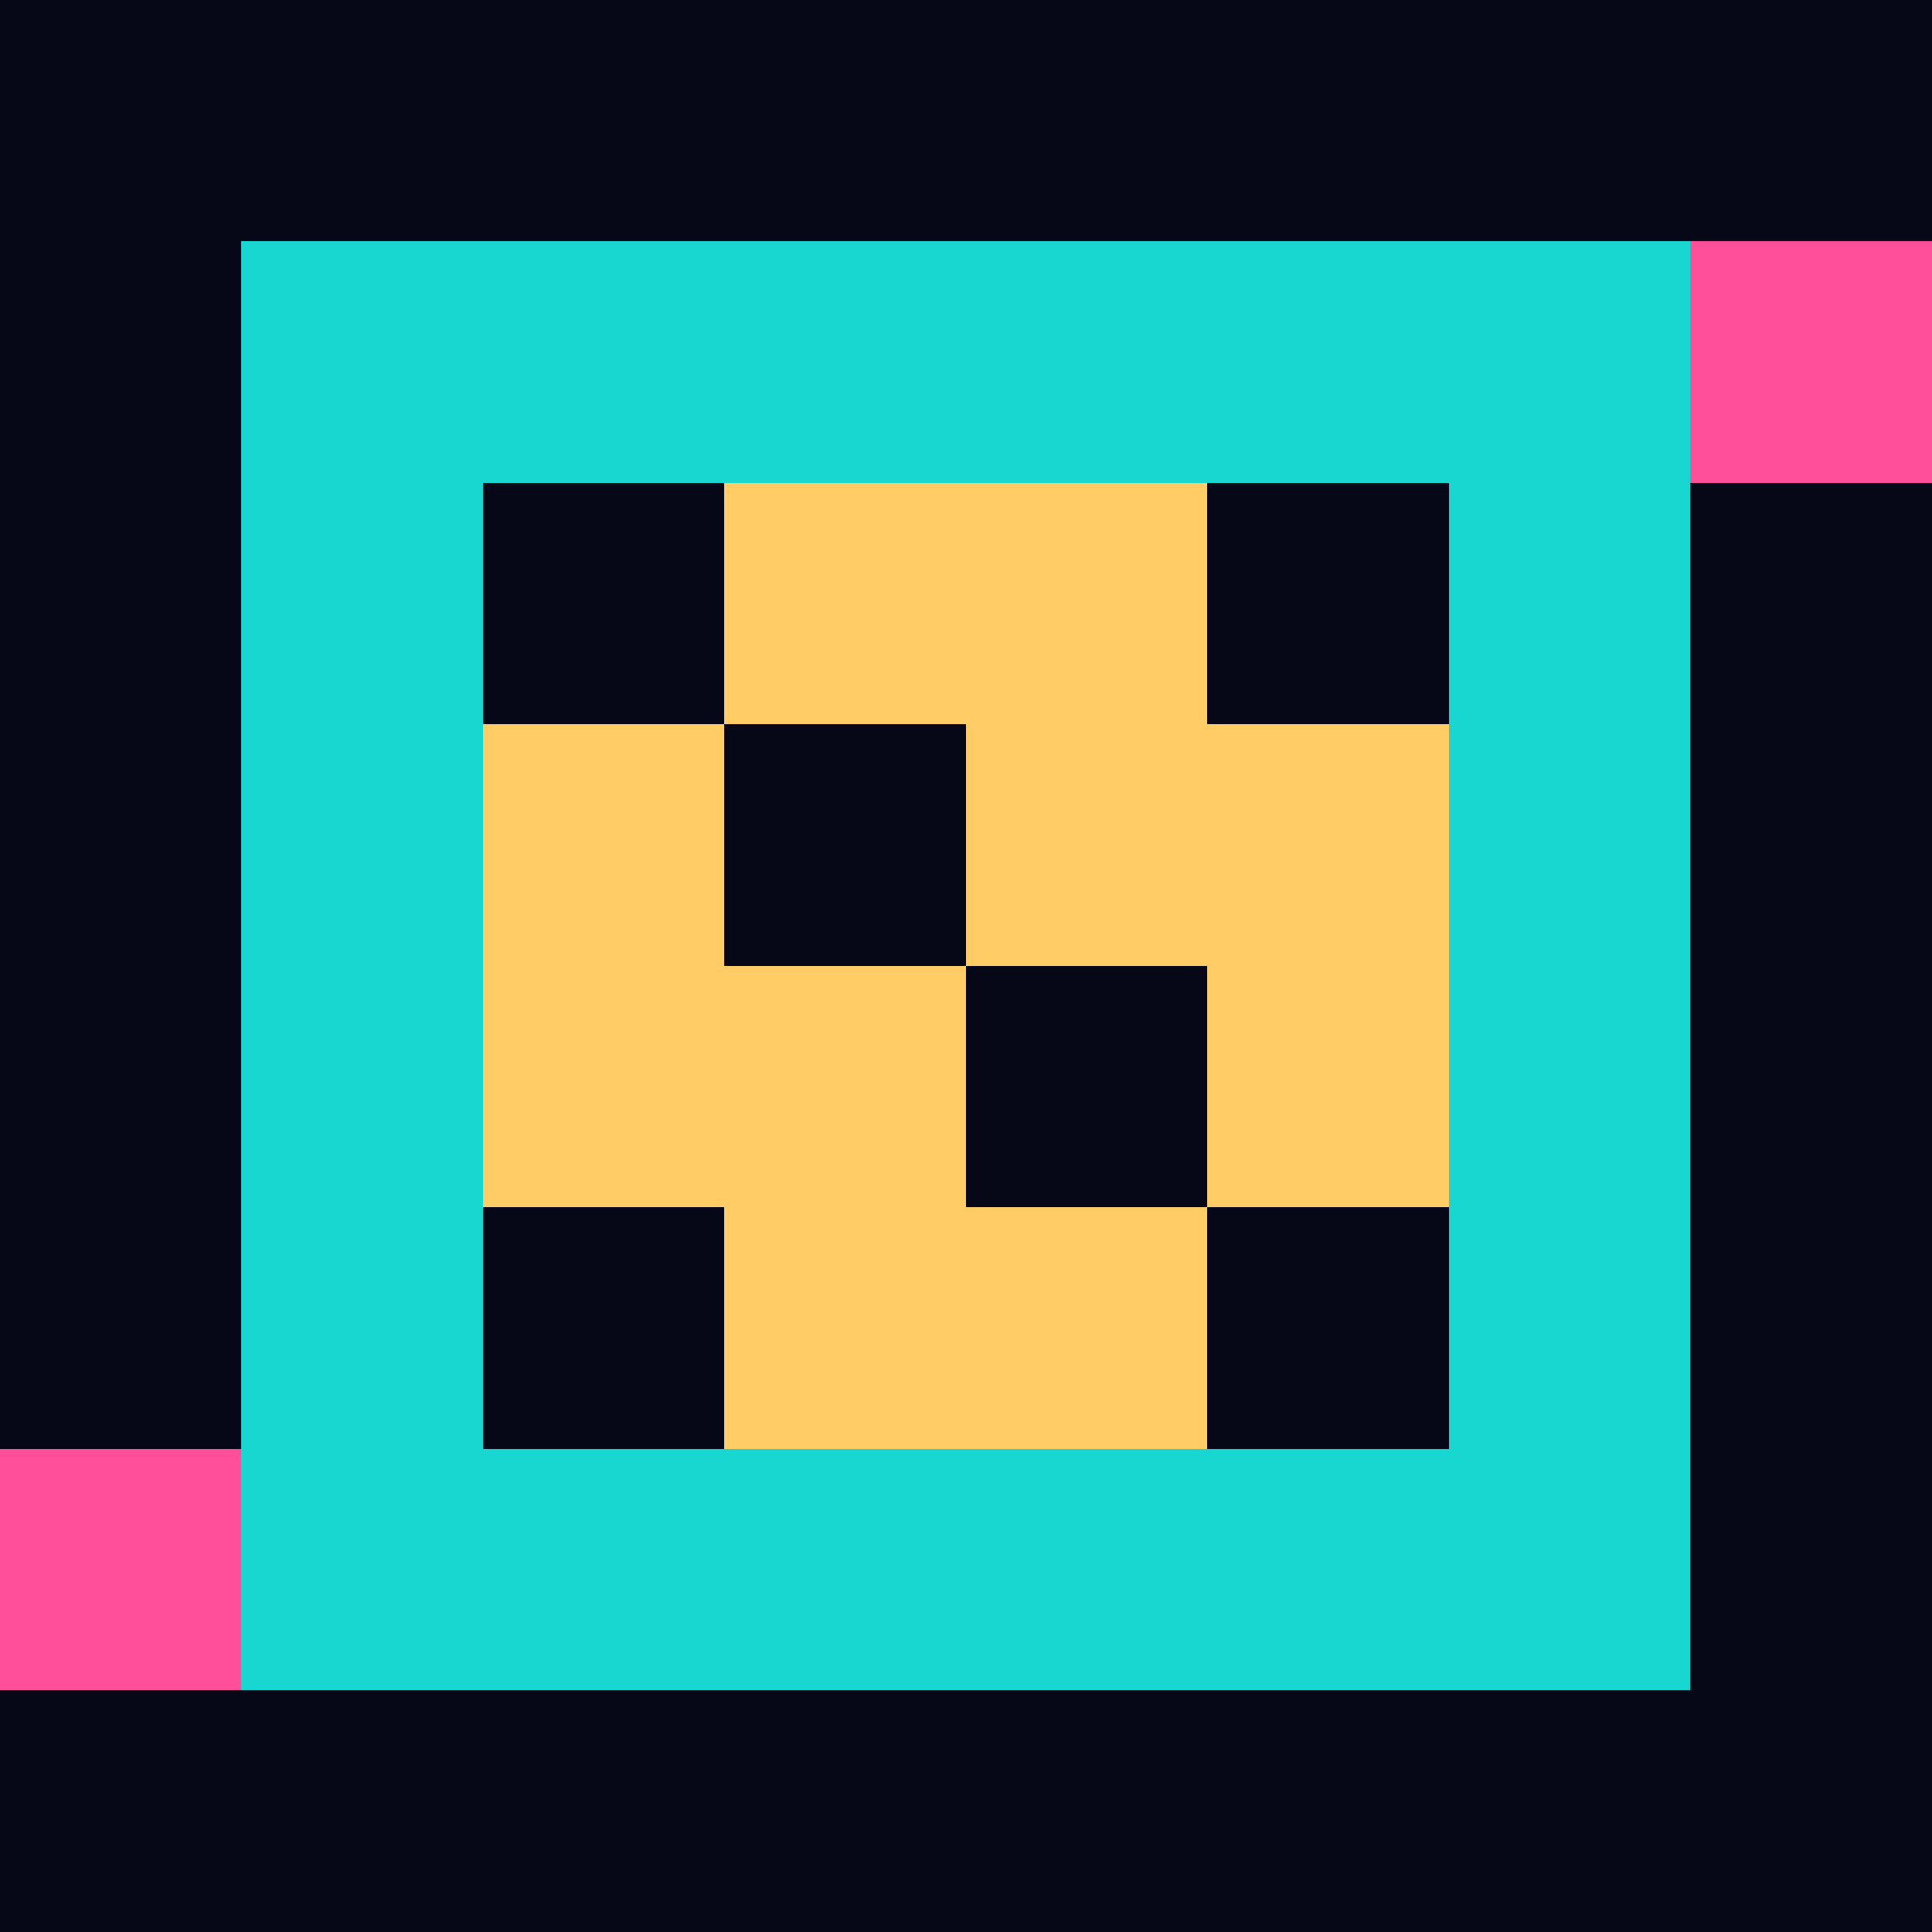
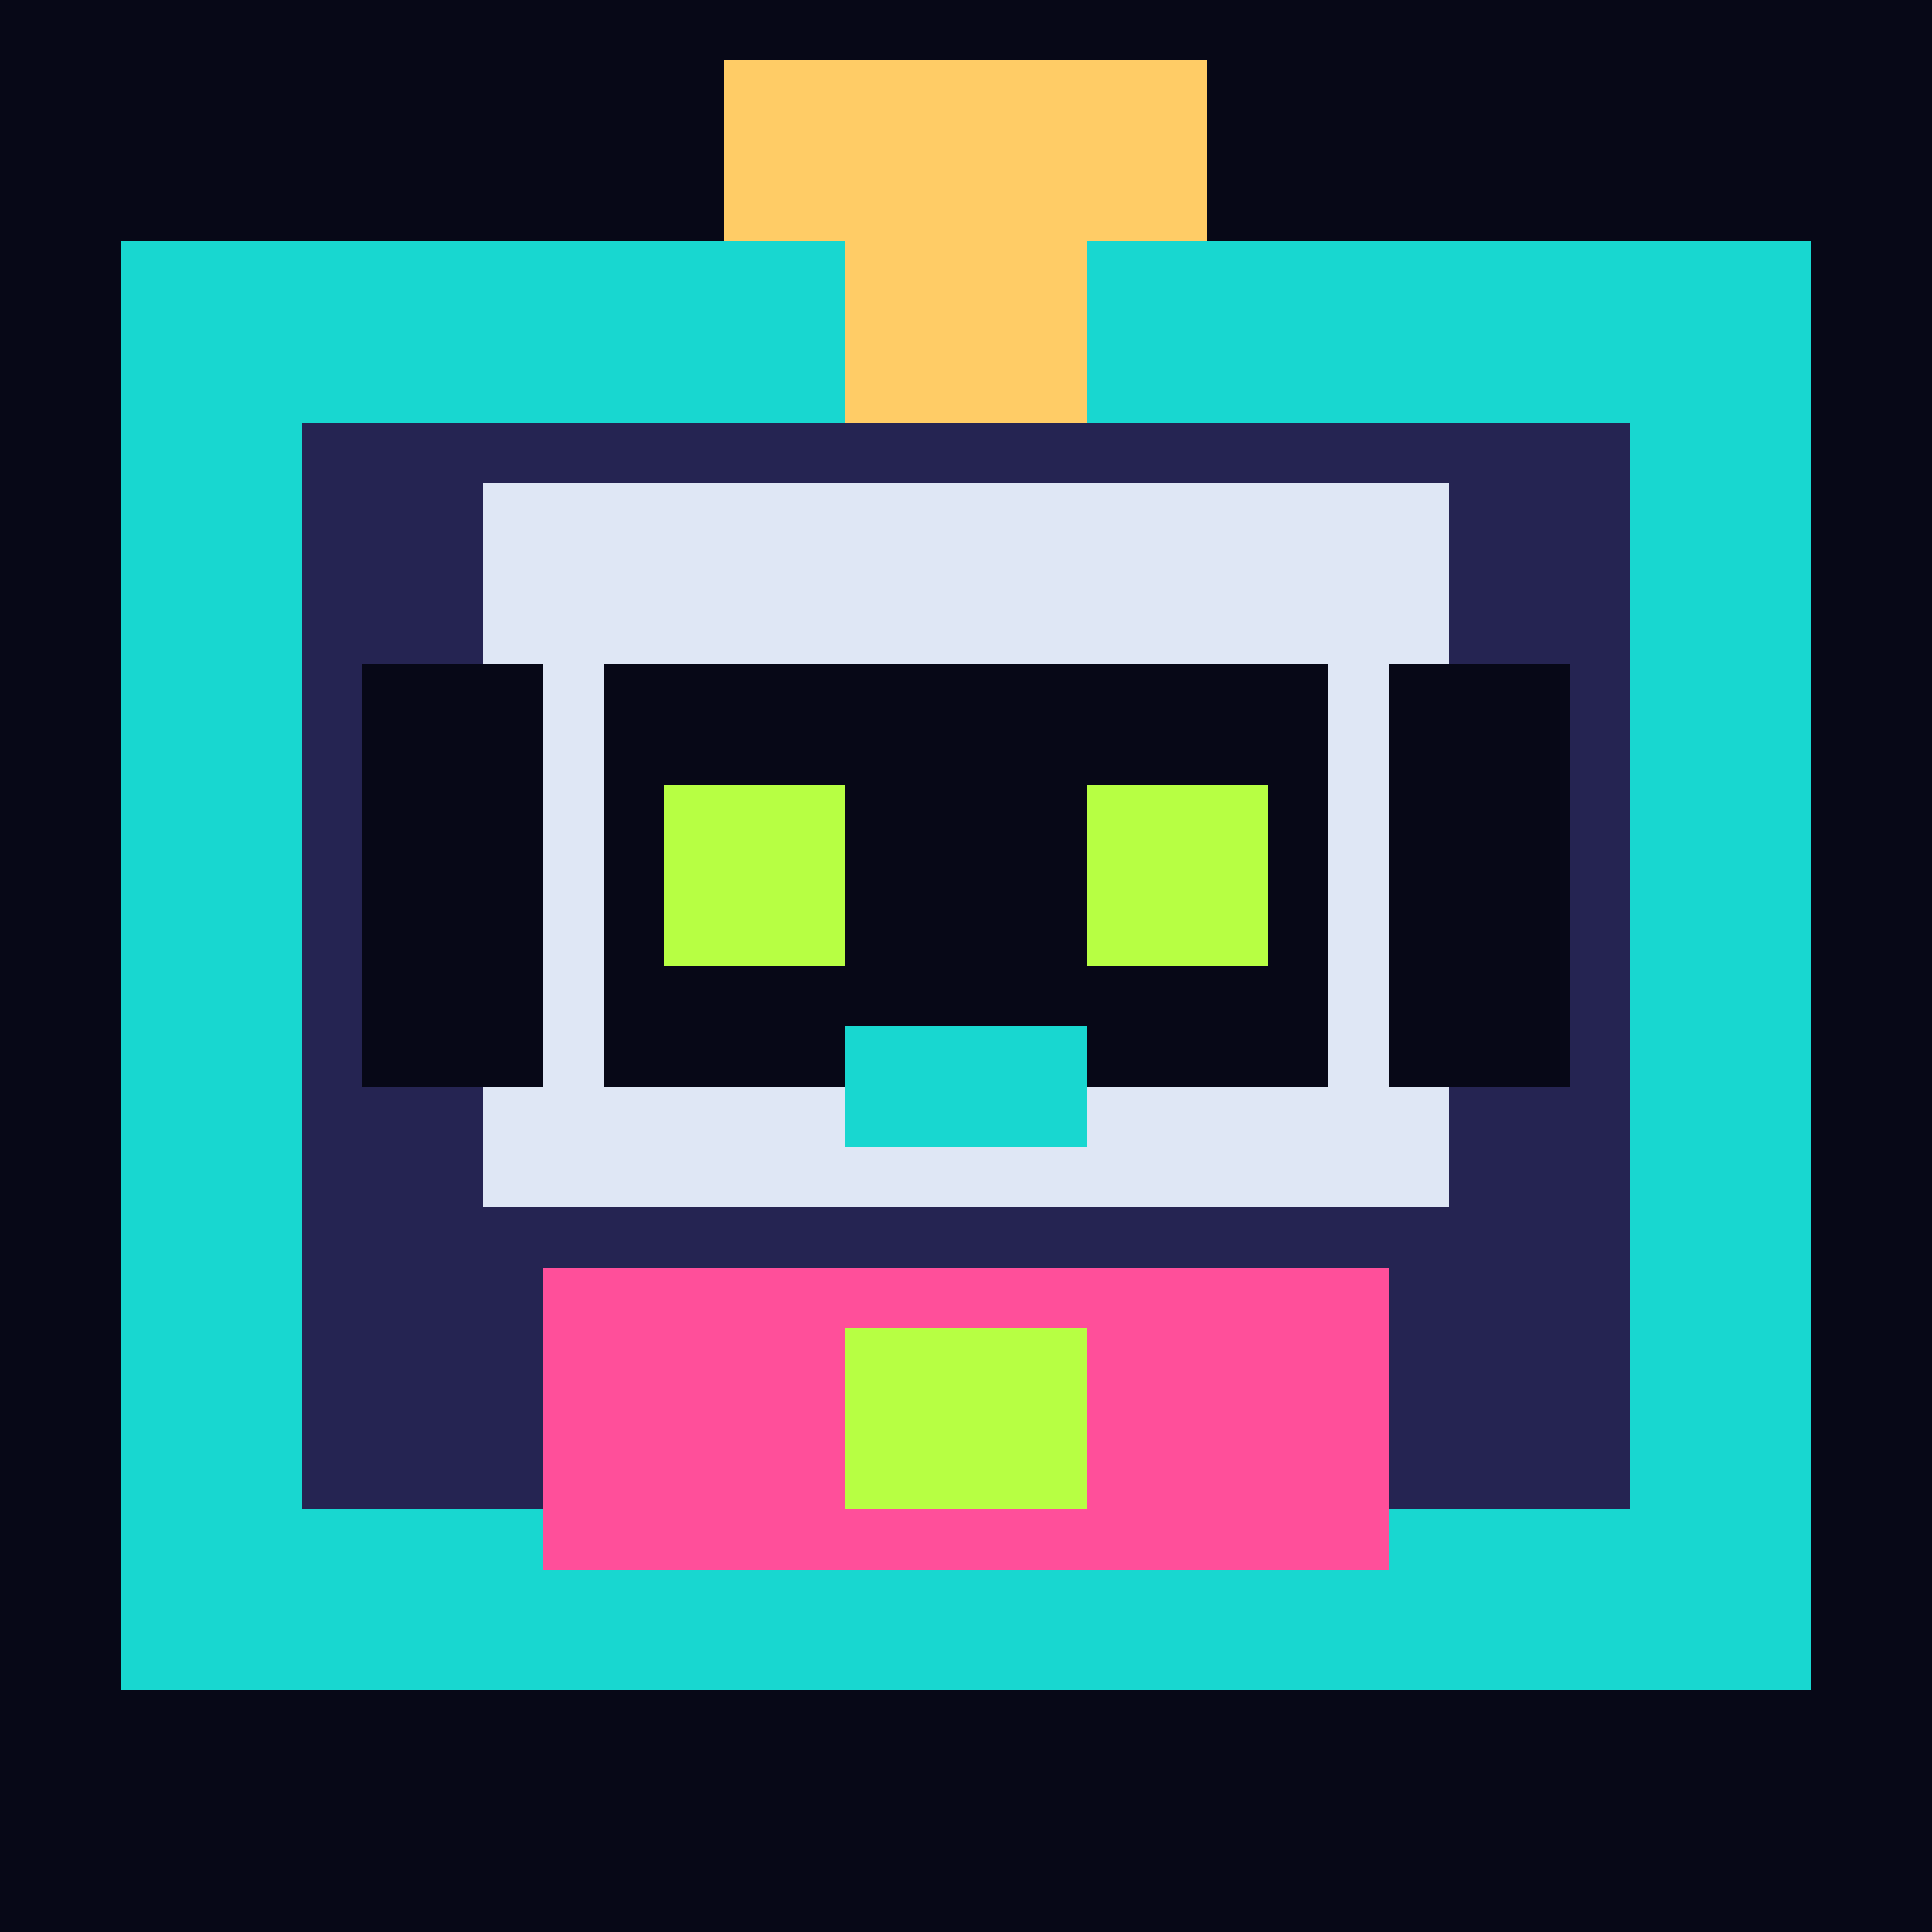
<svg xmlns="http://www.w3.org/2000/svg" viewBox="0 0 32 32" shape-rendering="crispEdges">
  <rect width="32" height="32" fill="#070817" />
-   <path fill="#18d7d0" d="M4 4h24v4H4zM4 24h24v4H4zM4 8h4v16H4zM24 8h4v16h-4z" />
-   <path fill="#ffcc66" d="M12 8h8v4h4v8h-4v4h-8v-4H8v-8h4z" />
-   <path fill="#070817" d="M12 12h4v4h-4zM16 16h4v4h-4z" />
-   <path fill="#ff4f9a" d="M28 4h4v4h-4zM0 24h4v4H0z" />
+   <path fill="#18d7d0" d="M2 4h28v24H2z" />
+   <path fill="#252452" d="M5 7h22v18H5z" />
+   <path fill="#ffcc66" d="M14 2h4v5h-4zM12 1h8v3h-8z" />
+   <path fill="#dfe7f5" d="M8 8h16v12H8z" />
+   <path fill="#070817" d="M6 11h3v7H6zM23 11h3v7h-3zM10 11h12v7H10z" />
+   <path fill="#b7ff43" d="M11 13h3v3h-3zM18 13h3v3h-3z" />
+   <path fill="#18d7d0" d="M14 17h4v2h-4z" />
+   <path fill="#ff4f9a" d="M9 21h14v5H9z" />
+   <path fill="#b7ff43" d="M14 22h4v3h-4z" />
</svg>
